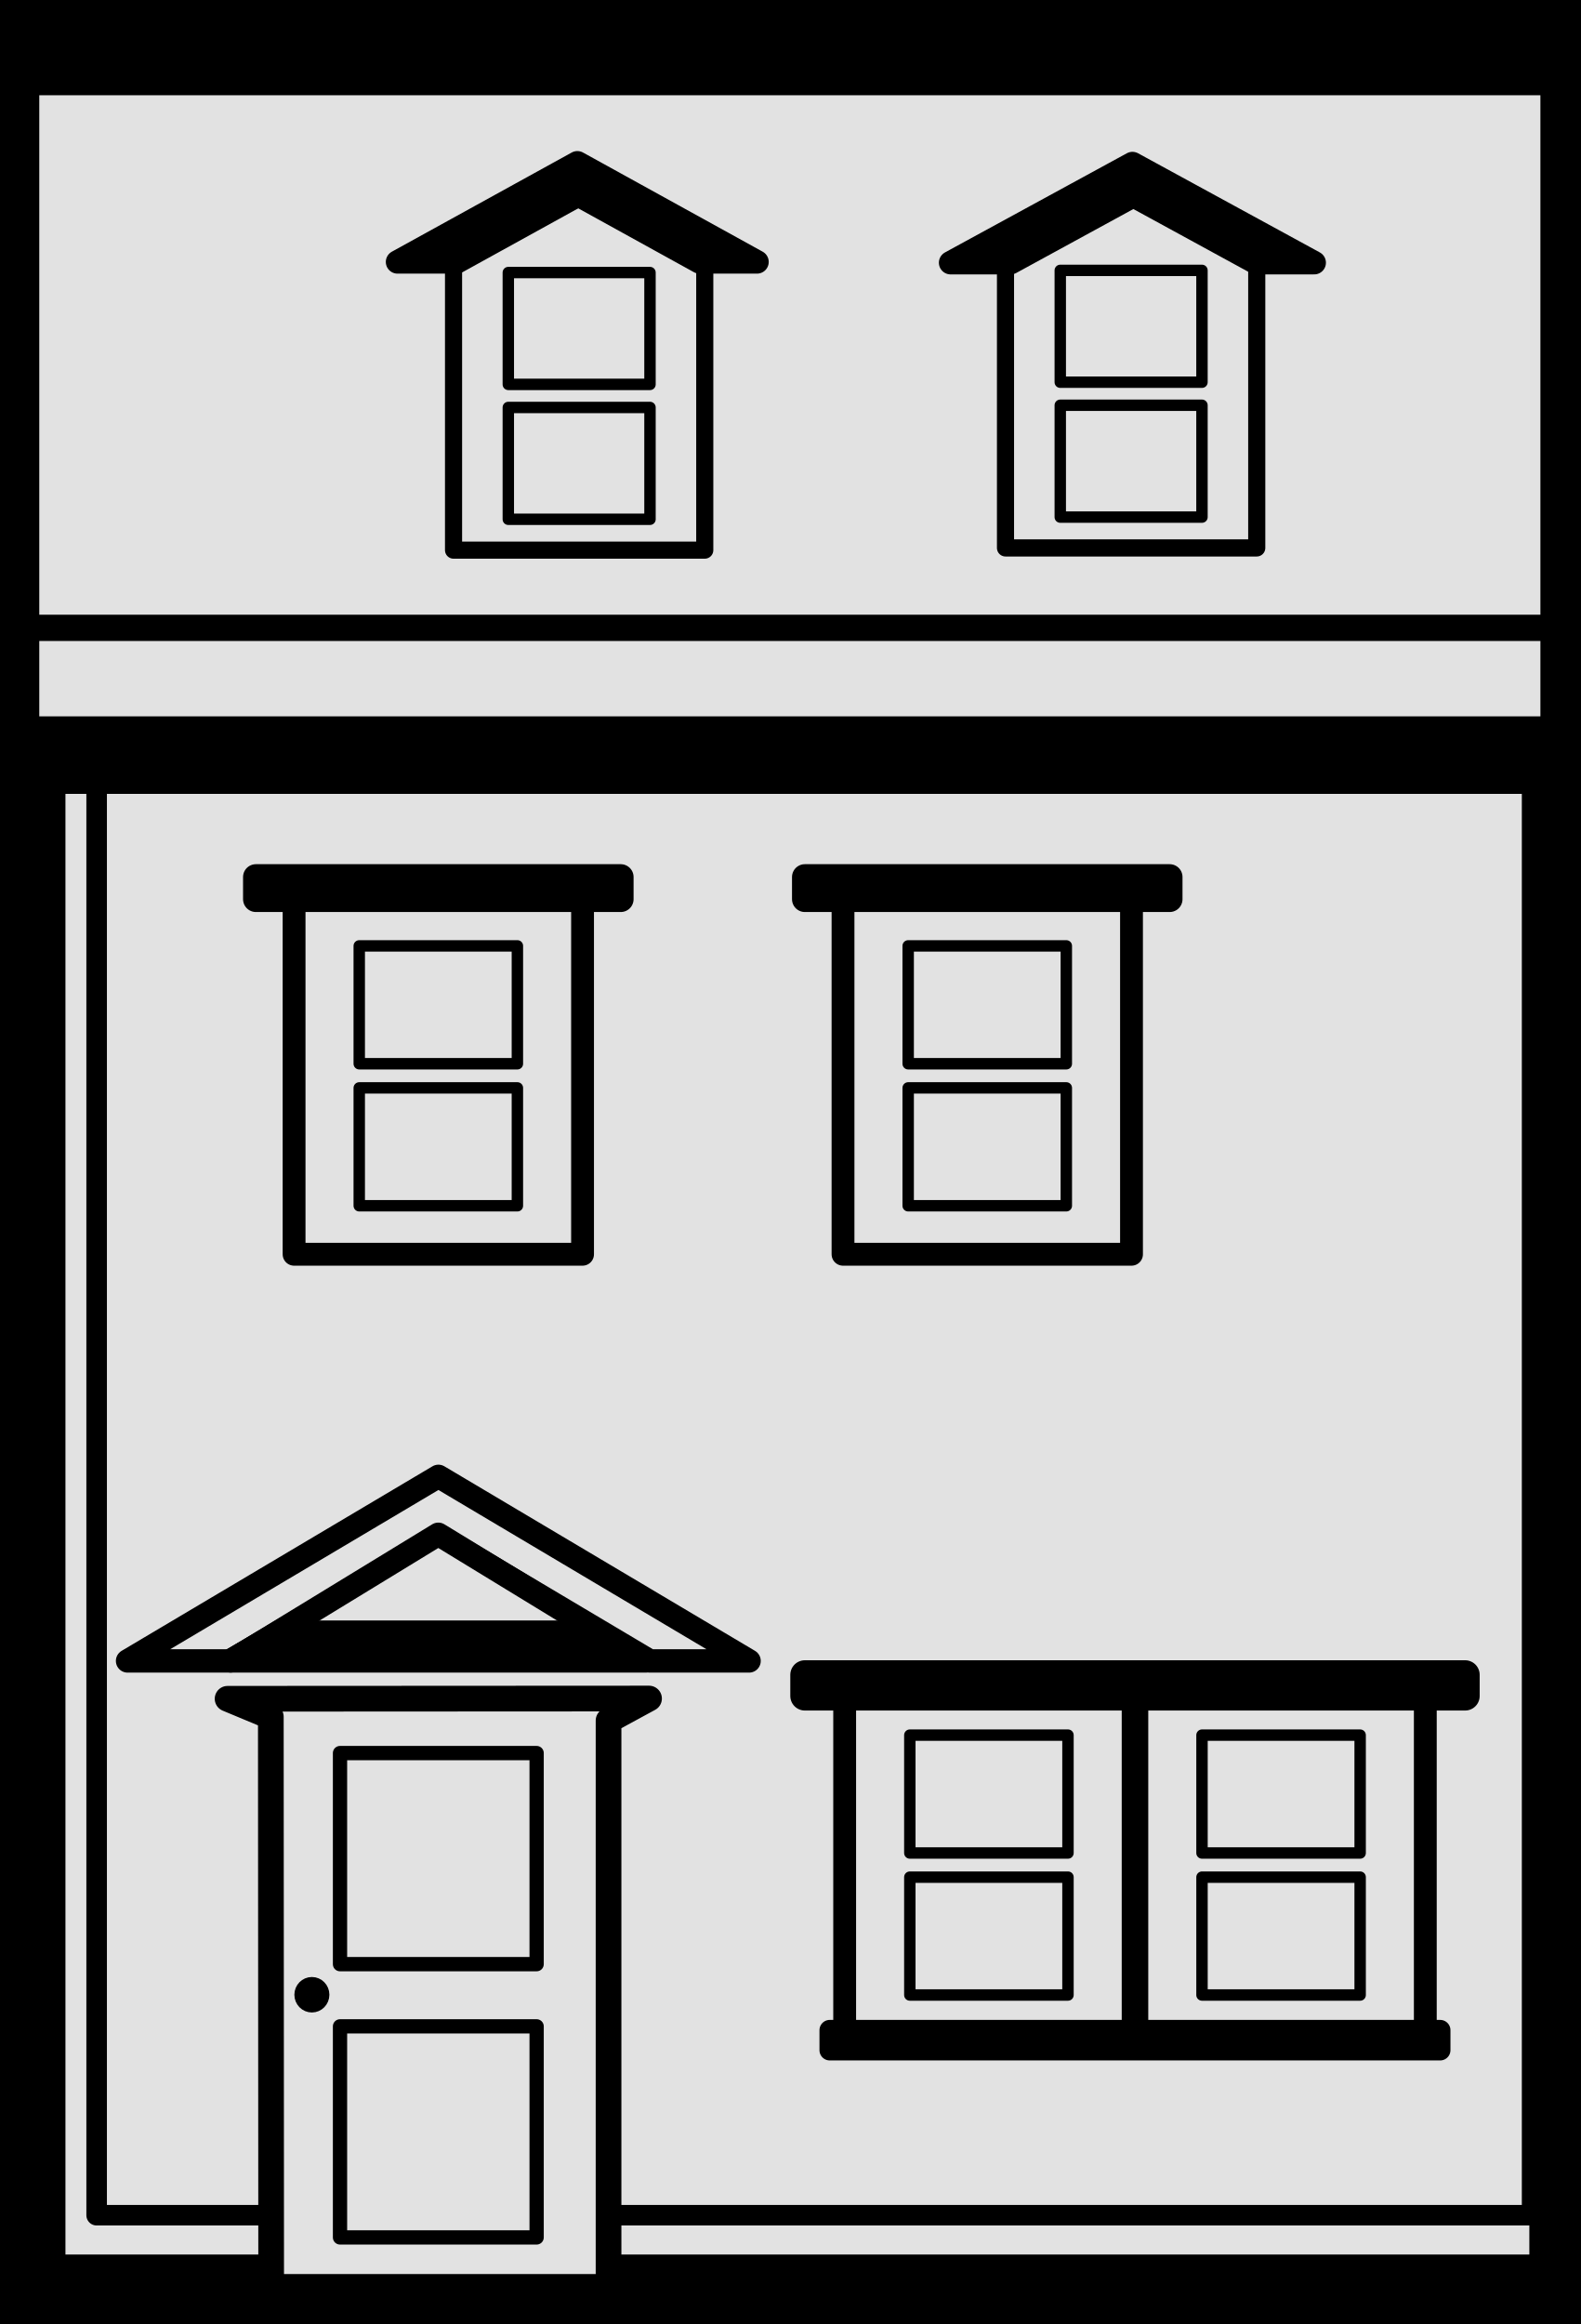
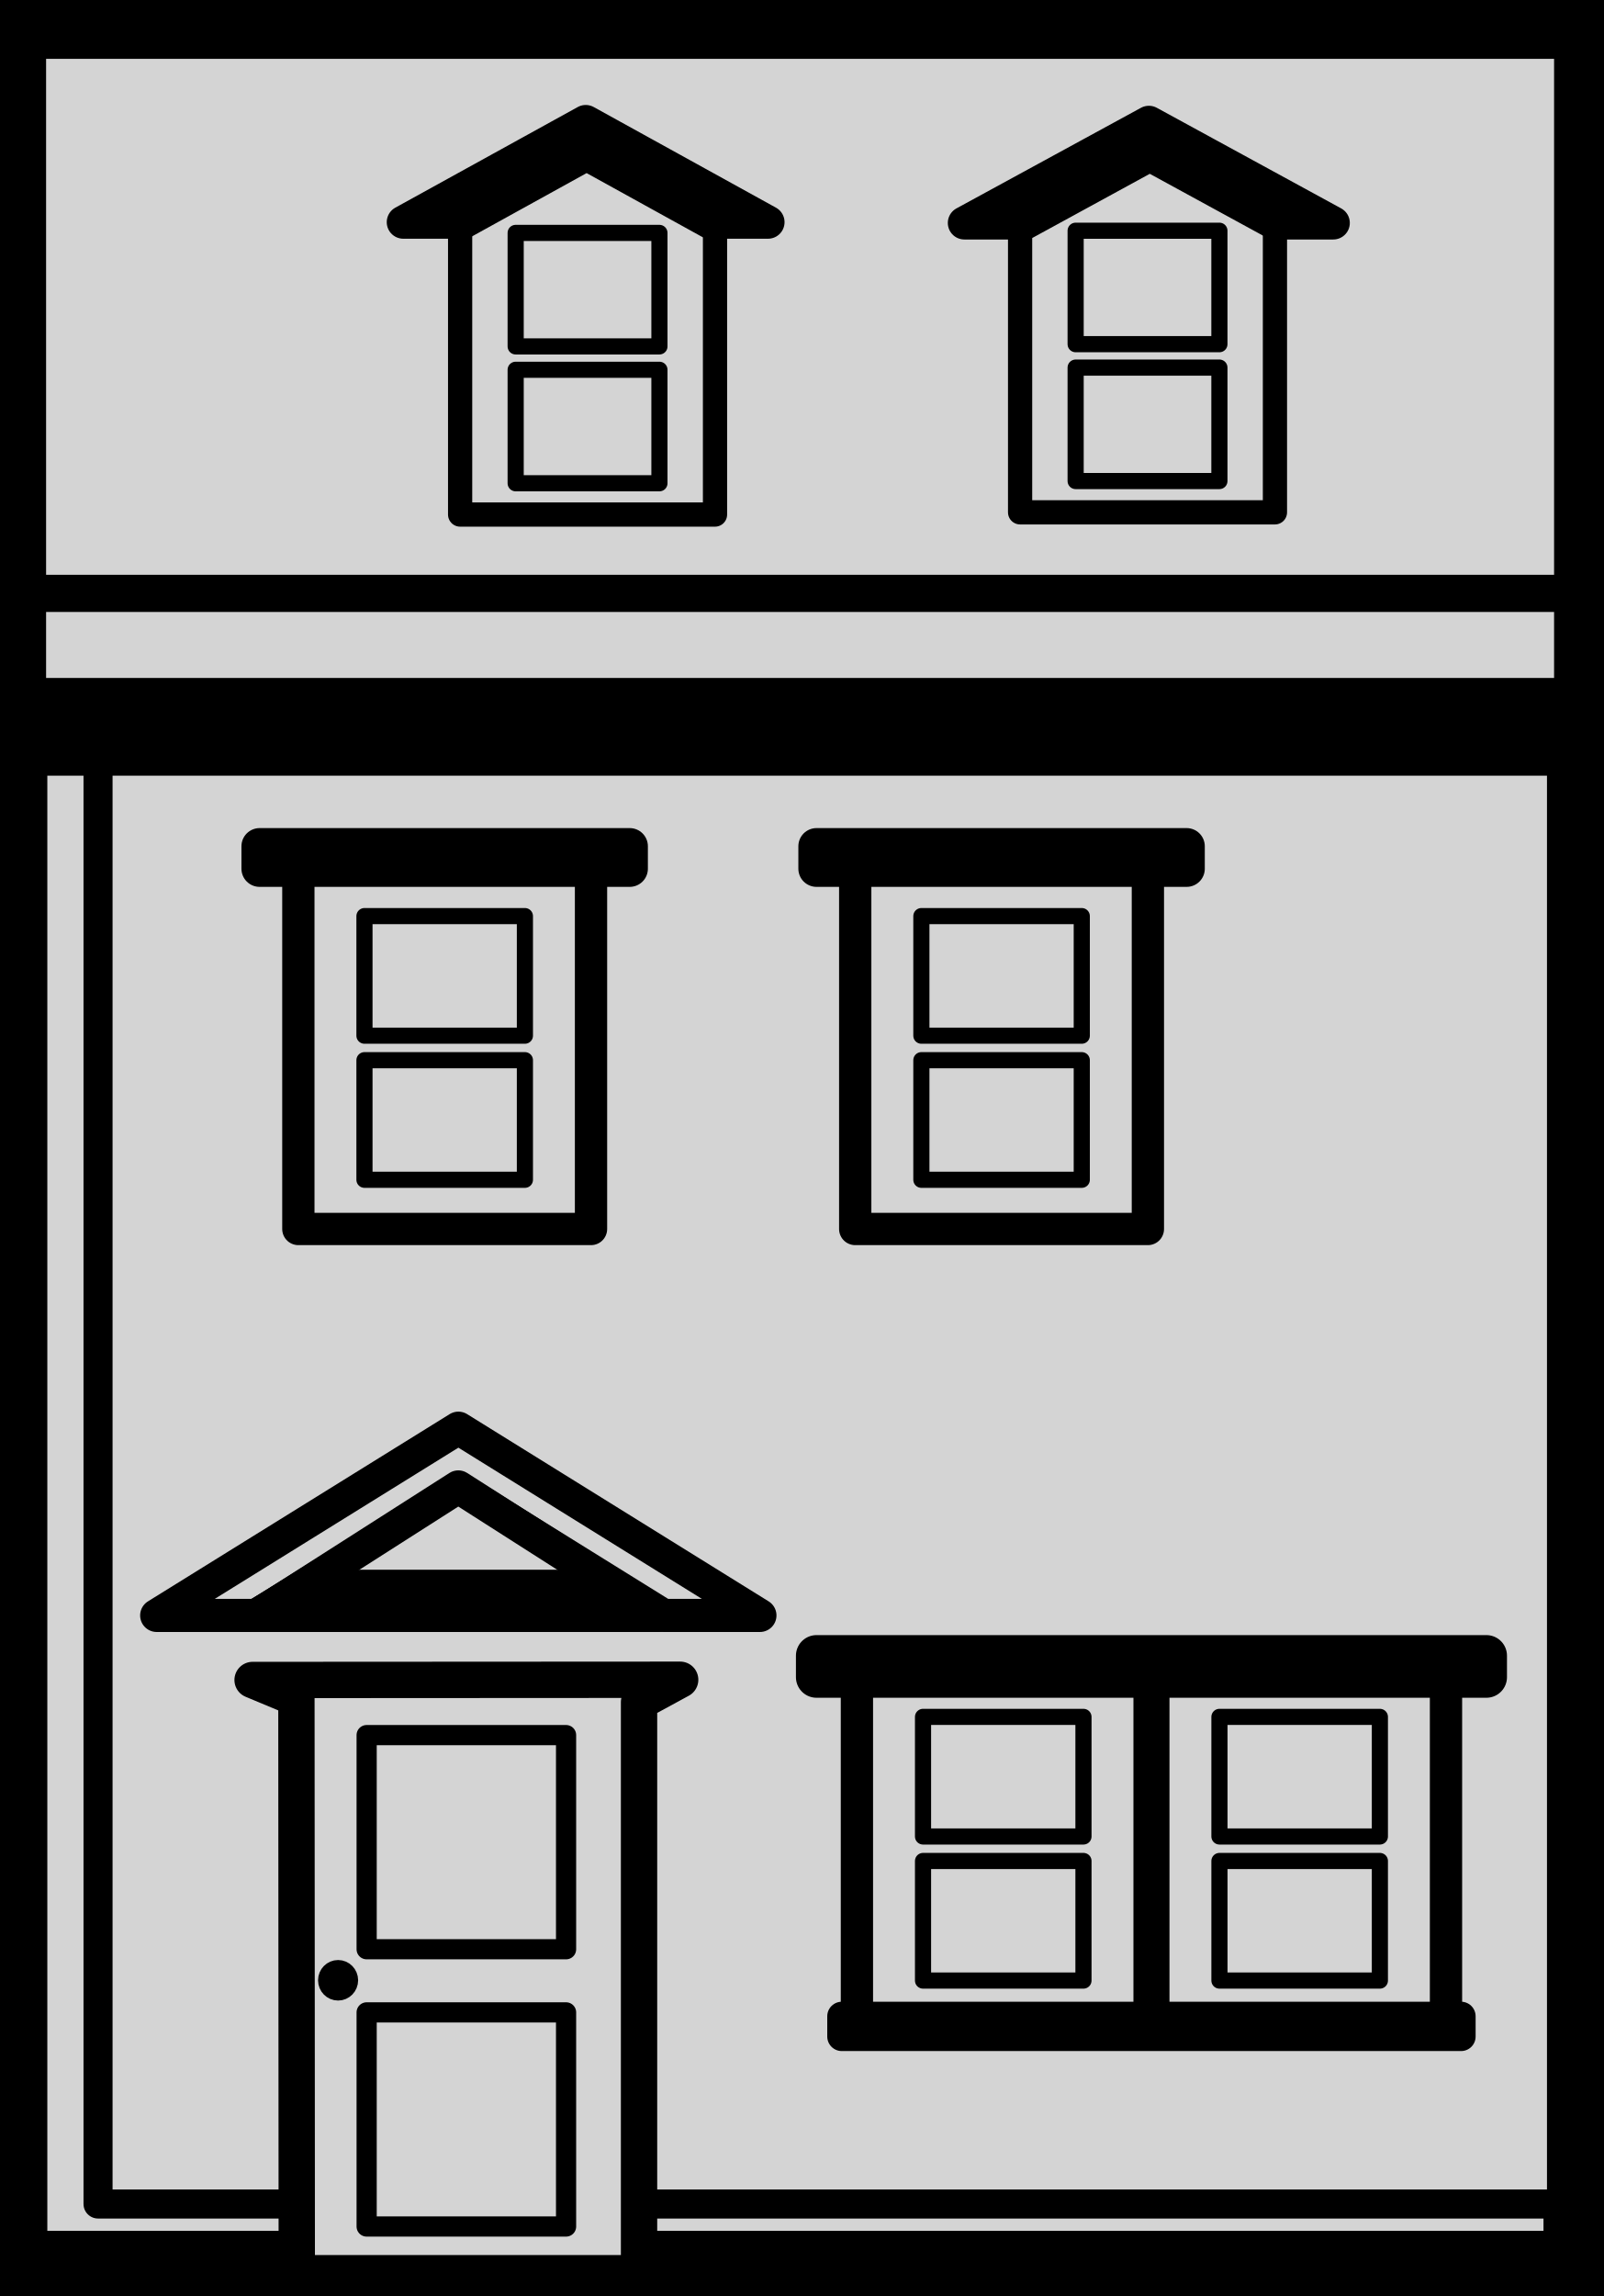
- <svg xmlns="http://www.w3.org/2000/svg" xmlns:ns1="http://vectornator.io" style="fill-rule:nonzero;clip-rule:evenodd;stroke-linecap:round;stroke-linejoin:round;" width="100%" height="100%" viewBox="0 0 55.39 81.414" version="1.1" xml:space="preserve">
+ <svg xmlns="http://www.w3.org/2000/svg" xmlns:ns1="http://vectornator.io" width="100%" height="100%" viewBox="0 0 39.74 56.87" version="1.1" xml:space="preserve" style="fill-rule:nonzero;clip-rule:evenodd;stroke-linecap:round;stroke-linejoin:round;">
  <defs />
  <g id="Layer 1" ns1:layerName="Layer 1">
-     <g opacity="1">
-       <path stroke-linejoin="round" fill="#e2e2e2" d="M0.321+24.253L54.896+24.253L54.896+80.12L0.321+80.12L0.321+24.253Z" stroke-linecap="round" stroke-width="2.281" opacity="1" stroke="#000000" />
-       <path stroke="#000000" stroke-width="0.72" opacity="1" stroke-linecap="round" fill="#e2e2e2" d="M3.386+23.923L53.681+23.923L53.681+77.603L3.386+77.603L3.386+23.923Z" stroke-linejoin="round" />
-       <path stroke-linejoin="round" d="M9.16857e-16+23.747L55.391+23.747L55.391+27.449L9.16857e-16+27.449L9.16857e-16+23.747Z" stroke="#000000" opacity="1" stroke-linecap="round" fill="#e2e2e2" stroke-width="0.724" />
-       <path opacity="1" stroke-width="2.605" stroke-linecap="round" fill="#000000" stroke="#000000" stroke-linejoin="round" d="M0.248+0.875L54.796+0.875L54.796+26.472L0.248+26.472L0.248+0.875Z" />
-       <path stroke-linecap="round" opacity="1" stroke-linejoin="round" d="M0.235+2.826L55.067+2.826L55.067+22.723L0.235+22.723L0.235+2.826Z" fill="#e2e2e2" stroke-width="1.02" stroke="#000000" />
-       <path stroke-width="0.92" d="M0.179+21.995L55.217+21.995L55.217+25.556L0.179+25.556L0.179+21.995Z" stroke="#000000" fill="#e2e2e2" stroke-linecap="round" stroke-linejoin="round" opacity="1" />
-       <path stroke="#000000" fill="#e2e2e2" opacity="1" d="M15.361+51.72L4.47+58.185L8.067+58.185L15.415+53.818L18.219+55.485L22.763+58.185L26.245+58.185L15.361+51.72Z" stroke-linejoin="round" stroke-linecap="round" stroke-width="0.82" />
-       <path stroke-linecap="round" d="M15.357+53.749L22.621+58.185L8.094+58.185L15.357+53.749Z" fill="#e2e2e2" stroke="#000000" opacity="1" stroke-width="0.82" stroke-linejoin="round" />
-       <path stroke-width="0.82" stroke-linecap="round" fill="#000000" opacity="1" d="M9.806+57.179L8.095+58.162L22.628+58.162L20.917+57.179L9.806+57.179Z" stroke-linejoin="round" stroke="#000000" />
-       <path stroke="#000000" opacity="1" stroke-linejoin="round" stroke-width="0.8" d="M10.304+31.075L20.411+31.075L20.411+43.939L10.304+43.939L10.304+31.075Z" fill="#e2e2e2" stroke-linecap="round" />
-       <path stroke="#000000" stroke-linecap="round" stroke-width="0.9" fill="#000000" d="M8.966+30.724L21.749+30.724L21.749+31.5L8.966+31.5L8.966+30.724Z" stroke-linejoin="round" opacity="1" />
-       <path stroke-linecap="round" stroke-width="0.4" opacity="1" fill="#e2e2e2" d="M12.587+33.136L18.128+33.136L18.128+37.265L12.587+37.265L12.587+33.136Z" stroke-linejoin="round" stroke="#000000" />
-       <path opacity="1" fill="#e2e2e2" stroke-linecap="round" d="M12.587+38.111L18.128+38.111L18.128+42.24L12.587+42.24L12.587+38.111Z" stroke-linejoin="round" stroke="#000000" stroke-width="0.4" />
-       <path stroke-linejoin="round" d="M29.537+31.075L39.645+31.075L39.645+43.939L29.537+43.939L29.537+31.075Z" fill="#e2e2e2" stroke-width="0.8" opacity="1" stroke-linecap="round" stroke="#000000" />
-       <path stroke-linejoin="round" d="M28.2+30.724L40.982+30.724L40.982+31.5L28.2+31.5L28.2+30.724Z" opacity="1" stroke-linecap="round" fill="#000000" stroke-width="0.9" stroke="#000000" />
-       <path opacity="1" fill="#e2e2e2" stroke-linejoin="round" stroke-linecap="round" d="M31.82+33.136L37.361+33.136L37.361+37.265L31.82+37.265L31.82+33.136Z" stroke="#000000" stroke-width="0.4" />
-       <path fill="#e2e2e2" opacity="1" d="M31.82+38.111L37.361+38.111L37.361+42.24L31.82+42.24L31.82+38.111Z" stroke-width="0.4" stroke-linecap="round" stroke="#000000" stroke-linejoin="round" />
-       <path stroke="#000000" stroke-linejoin="round" d="M29.595+58.724L39.702+58.724L39.702+71.589L29.595+71.589L29.595+68.054L29.595+58.724Z" stroke-linecap="round" stroke-width="0.8" fill="#e2e2e2" opacity="1" />
-       <path stroke-linecap="round" opacity="1" d="M31.878+60.785L37.419+60.785L37.419+64.914L31.878+64.914L31.878+60.785Z" fill="#e2e2e2" stroke="#000000" stroke-linejoin="round" stroke-width="0.4" />
-       <path opacity="1" stroke-linejoin="round" stroke-width="0.4" d="M31.878+65.76L37.419+65.76L37.419+69.889L31.878+69.889L31.878+65.76Z" stroke="#000000" stroke-linecap="round" fill="#e2e2e2" />
-       <path stroke-width="0.8" opacity="1" d="M39.832+58.724L49.939+58.724L49.939+71.589L39.832+71.589L39.832+58.724Z" fill="#e2e2e2" stroke-linejoin="round" stroke="#000000" stroke-linecap="round" />
-       <path opacity="1" stroke-width="0.4" fill="#e2e2e2" stroke-linecap="round" d="M42.115+60.785L47.656+60.785L47.656+64.914L42.115+64.914L42.115+60.785Z" stroke-linejoin="round" stroke="#000000" />
-       <path fill="#e2e2e2" opacity="1" stroke="#000000" stroke-width="0.4" stroke-linecap="round" d="M42.115+65.76L47.656+65.76L47.656+69.889L42.115+69.889L42.115+65.76Z" stroke-linejoin="round" />
-       <path stroke-linejoin="round" fill="#e2e2e2" stroke-width="1.02" opacity="1" d="M28.2+58.672L51.334+58.672L51.334+59.413L28.2+59.413L28.2+58.672Z" stroke="#000000" stroke-linecap="round" />
-       <path stroke-linecap="round" opacity="1" fill="#e2e2e2" stroke-linejoin="round" stroke-width="0.6" d="M15.891+8.467L20.284+6.967L24.693+8.467L24.693+19.272L15.891+19.272L15.891+8.467Z" stroke="#000000" />
-       <path stroke-linecap="round" opacity="1" stroke-width="0.4" stroke="#000000" fill="#e2e2e2" d="M17.81+14.274L22.774+14.274L22.774+18.191L17.81+18.191L17.81+14.274Z" stroke-linejoin="round" />
-       <path stroke-width="0.4" d="M17.81+9.548L22.774+9.548L22.774+13.466L17.81+13.466L17.81+9.548Z" fill="#e2e2e2" stroke="#000000" stroke-linejoin="round" stroke-linecap="round" opacity="1" />
-       <path d="M20.229+5.702L13.928+9.176L16.009+9.176L20.26+6.83L24.51+9.176L26.524+9.176L20.229+5.702Z" stroke-width="0.82" stroke-linecap="round" stroke-linejoin="round" fill="#000000" stroke="#000000" opacity="1" />
-       <path opacity="1" stroke-width="0.6" stroke-linecap="round" d="M35.23+8.391L39.624+6.891L44.033+8.391L44.033+19.195L35.23+19.195L35.23+8.391Z" fill="#e2e2e2" stroke="#000000" stroke-linejoin="round" />
-       <path stroke-linejoin="round" stroke="#000000" stroke-linecap="round" d="M37.149+14.197L42.114+14.197L42.114+18.115L37.149+18.115L37.149+14.197Z" opacity="1" stroke-width="0.4" fill="#e2e2e2" />
-       <path d="M37.149+9.472L42.114+9.472L42.114+13.389L37.149+13.389L37.149+9.472Z" stroke="#000000" stroke-width="0.4" fill="#e2e2e2" stroke-linejoin="round" opacity="1" stroke-linecap="round" />
-       <path opacity="1" stroke-linejoin="round" fill="#000000" d="M39.678+5.729L33.306+9.203L35.41+9.203L39.71+6.856L44.009+9.203L46.047+9.203L39.678+5.729Z" stroke-width="0.82" stroke="#000000" stroke-linecap="round" />
-       <path opacity="1" stroke-linecap="round" fill="#e2e2e2" stroke-linejoin="round" stroke-width="0.9" d="M7.974+59.511L22.741+59.503L21.322+60.274L21.322+80.291L9.501+80.291L9.489+60.142L7.974+59.511Z" stroke="#000000" />
-       <path stroke-width="0.5" stroke="#000000" d="M11.913+61.413L18.802+61.413L18.802+68.808L11.913+68.808L11.913+61.413Z" stroke-linecap="round" stroke-linejoin="round" opacity="1" fill="#e2e2e2" />
-       <path fill="#000000" stroke-linecap="round" d="M10.514+69.879C10.514+69.646+10.699+69.458+10.928+69.458C11.156+69.458+11.341+69.646+11.341+69.879C11.341+70.112+11.156+70.301+10.928+70.301C10.699+70.301+10.514+70.112+10.514+69.879Z" stroke-linejoin="round" stroke-width="0.4" opacity="1" stroke="#000000" />
-       <path opacity="1" stroke="#000000" stroke-linecap="round" fill="#e2e2e2" d="M11.913+70.987L18.802+70.987L18.802+78.381L11.913+78.381L11.913+70.987Z" stroke-linejoin="round" stroke-width="0.5" />
-       <path stroke-width="1.52" opacity="1" stroke-linecap="round" stroke-linejoin="round" fill="#e2e2e2" d="M54.344+26.824L55.205+26.824L55.205+80.219L54.344+80.219L54.344+26.824Z" stroke="#000000" />
-       <path fill="#e2e2e2" stroke-linecap="round" opacity="1" stroke-width="1.52" d="M55.215+80.424L55.215+80.785L0.255+80.785L0.255+80.424L55.215+80.424Z" stroke-linejoin="round" stroke="#000000" />
-       <path fill="#e2e2e2" stroke-width="0.724" opacity="1" stroke="#000000" stroke-linejoin="round" stroke-linecap="round" d="M0.041+0L0.603+0L0.603+25.981L0.041+25.981L0.041+0Z" />
-       <path stroke-linecap="round" stroke-width="0.724" opacity="1" stroke="#000000" fill="#e2e2e2" d="M54.916+1.506L55.063+1.506L55.063+26.264L54.916+26.264L54.916+1.506Z" stroke-linejoin="round" />
-       <path stroke-linejoin="round" stroke-linecap="round" opacity="1" fill="#000000" stroke-width="0.72" stroke="#000000" d="M29.072+71.121L50.46+71.121L50.46+71.821L29.072+71.821L29.072+71.121Z" />
-       <path stroke-linecap="round" fill="#000000" stroke-width="1.52" stroke="#000000" stroke-linejoin="round" d="M0.117+26.997L1.533+26.997L1.533+79.853L0.117+79.853L0.117+26.997Z" opacity="1" />
-       <path opacity="1" fill="#000000" stroke-width="1.52" stroke="#000000" stroke-linecap="round" d="M0.513+2.298L0.616+2.298L0.616+50.689L0.513+50.689L0.513+2.298Z" stroke-linejoin="round" />
-       <path fill="#000000" d="M54.732+1.064L54.893+1.064L54.893+47.541L54.732+47.541L54.732+1.064Z" stroke-width="1.52" opacity="1" stroke-linecap="round" stroke-linejoin="round" stroke="#000000" />
-     </g>
+     <path stroke-linejoin="round" opacity="1" fill="#d4d4d4" stroke-linecap="round" stroke-width="2.281" d="M0.032+16.319L39.382+16.319L39.382+56.397L0.032+56.397L0.032+16.319Z" stroke="#000000" />
+     <path stroke-linejoin="round" stroke-linecap="round" stroke="#000000" stroke-width="0.72" d="M2.429+16.082L38.688+16.082L38.688+54.591L2.429+54.591L2.429+16.082Z" fill="#d4d4d4" opacity="1" />
+     <path stroke-width="0.724" stroke-linejoin="round" d="M0+15.955L39.737+15.955L39.737+18.611L0+18.611L0+15.955Z" stroke-linecap="round" opacity="1" stroke="#000000" fill="#e2e2e2" />
+     <path opacity="1" stroke-width="2.605" stroke-linecap="round" fill="#000000" stroke="#000000" stroke-linejoin="round" d="M0.178+0.786L39.31+0.786L39.31+17.91L0.178+17.91L0.178+0.786Z" />
+     <path stroke-linecap="round" stroke="#000000" stroke-linejoin="round" opacity="1" d="M0.168+0.947L39.504+0.947L39.504+15.221L0.168+15.221L0.168+0.947Z" fill="#d4d4d4" stroke-width="1.02" />
+     <path fill="#d4d4d4" stroke="#000000" d="M0.129+14.698L39.612+14.698L39.612+17.253L0.129+17.253L0.129+14.698Z" opacity="1" stroke-linejoin="round" stroke-linecap="round" stroke-width="0.92" />
+     <path stroke="#000000" d="M11.357+35.375L3.882+40.013L6.351+40.013L11.394+36.88L13.319+38.075L16.438+40.013L18.828+40.013L11.357+35.375Z" stroke-linejoin="round" stroke-linecap="round" opacity="1" stroke-width="0.82" fill="#d4d4d4" />
+     <path opacity="1" stroke-linecap="round" d="M11.355+36.83L16.34+40.013L6.37+40.013L11.355+36.83Z" fill="#d4d4d4" stroke-width="0.82" stroke="#000000" stroke-linejoin="round" />
+     <path opacity="1" stroke-linecap="round" stroke-width="0.82" stroke="#000000" fill="#000000" d="M7.544+39.291L6.37+39.996L16.345+39.996L15.171+39.291L7.544+39.291Z" stroke-linejoin="round" />
+     <path fill="#d4d4d4" opacity="1" stroke="#000000" stroke-linecap="round" stroke-linejoin="round" stroke-width="0.8" d="M7.392+21.212L14.643+21.212L14.643+30.441L7.392+30.441L7.392+21.212Z" />
+     <path d="M6.432+20.961L15.602+20.961L15.602+21.517L6.432+21.517L6.432+20.961Z" stroke-linecap="round" stroke-width="0.9" opacity="1" stroke="#000000" fill="#000000" stroke-linejoin="round" />
+     <path fill="#d4d4d4" stroke="#000000" stroke-width="0.4" opacity="1" stroke-linecap="round" stroke-linejoin="round" d="M9.03+22.691L13.005+22.691L13.005+25.653L9.03+25.653L9.03+22.691Z" />
+     <path d="M9.03+26.26L13.005+26.26L13.005+29.222L9.03+29.222L9.03+26.26Z" fill="#d4d4d4" stroke-width="0.4" stroke-linecap="round" stroke-linejoin="round" stroke="#000000" opacity="1" />
+     <path fill="#d4d4d4" d="M21.189+21.212L28.44+21.212L28.44+30.441L21.189+30.441L21.189+21.212Z" opacity="1" stroke-linecap="round" stroke-width="0.8" stroke="#000000" stroke-linejoin="round" />
+     <path stroke-linecap="round" opacity="1" stroke="#000000" stroke-linejoin="round" stroke-width="0.9" fill="#000000" d="M20.23+20.961L29.4+20.961L29.4+21.517L20.23+21.517L20.23+20.961Z" />
+     <path stroke="#000000" opacity="1" d="M22.828+22.691L26.802+22.691L26.802+25.653L22.828+25.653L22.828+22.691Z" fill="#d4d4d4" stroke-width="0.4" stroke-linecap="round" stroke-linejoin="round" />
+     <path stroke-linecap="round" fill="#d4d4d4" opacity="1" stroke-width="0.4" stroke-linejoin="round" d="M22.828+26.26L26.802+26.26L26.802+29.222L22.828+29.222L22.828+26.26Z" stroke="#000000" />
+     <path stroke-linejoin="round" fill="#d4d4d4" d="M21.231+41.047L28.482+41.047L28.482+50.276L21.231+50.276L21.231+47.741L21.231+41.047Z" stroke-width="0.8" stroke-linecap="round" stroke="#000000" opacity="1" />
+     <path opacity="1" fill="#d4d4d4" stroke-width="0.4" stroke-linejoin="round" stroke-linecap="round" stroke="#000000" d="M22.869+42.526L26.844+42.526L26.844+45.488L22.869+45.488L22.869+42.526Z" />
+     <path stroke-linecap="round" d="M22.869+46.095L26.844+46.095L26.844+49.057L22.869+49.057L22.869+46.095Z" stroke-width="0.4" opacity="1" stroke="#000000" fill="#d4d4d4" stroke-linejoin="round" />
+     <path opacity="1" fill="#d4d4d4" stroke-width="0.8" stroke-linejoin="round" stroke-linecap="round" d="M28.575+41.047L35.826+41.047L35.826+50.276L28.575+50.276L28.575+41.047Z" stroke="#000000" />
+     <path fill="#d4d4d4" stroke-width="0.4" d="M30.213+42.526L34.188+42.526L34.188+45.488L30.213+45.488L30.213+42.526Z" stroke-linejoin="round" stroke-linecap="round" opacity="1" stroke="#000000" />
+     <path d="M30.213+46.095L34.188+46.095L34.188+49.057L30.213+49.057L30.213+46.095Z" stroke-linecap="round" stroke-linejoin="round" fill="#d4d4d4" stroke="#000000" stroke-width="0.4" opacity="1" />
+     <path opacity="1" stroke-linecap="round" stroke-linejoin="round" stroke-width="1.02" d="M20.23+41.01L36.827+41.01L36.827+41.542L20.23+41.542L20.23+41.01Z" stroke="#000000" fill="#e2e2e2" />
+     <path fill="#d4d4d4" stroke-width="0.6" stroke-linejoin="round" opacity="1" stroke="#000000" d="M11.4+4.994L14.552+3.918L17.715+4.994L17.715+12.745L11.4+12.745L11.4+4.994Z" stroke-linecap="round" />
+     <path stroke-width="0.4" opacity="1" stroke="#000000" stroke-linecap="round" fill="#d4d4d4" stroke-linejoin="round" d="M12.776+9.159L16.338+9.159L16.338+11.97L12.776+11.97L12.776+9.159Z" />
+     <path stroke-width="0.4" d="M12.776+5.769L16.338+5.769L16.338+8.58L12.776+8.58L12.776+5.769Z" stroke-linecap="round" stroke-linejoin="round" fill="#d4d4d4" opacity="1" stroke="#000000" />
+     <path stroke="#000000" stroke-linejoin="round" fill="#000000" d="M14.512+3.01L9.992+5.503L11.485+5.503L14.534+3.819L17.583+5.503L19.028+5.503L14.512+3.01Z" opacity="1" stroke-width="0.82" stroke-linecap="round" />
+     <path fill="#d4d4d4" stroke-width="0.6" stroke-linecap="round" stroke="#000000" d="M25.274+4.939L28.425+3.863L31.588+4.939L31.588+12.69L25.274+12.69L25.274+4.939Z" opacity="1" stroke-linejoin="round" />
+     <path stroke-linecap="round" stroke="#000000" fill="#d4d4d4" stroke-width="0.4" d="M26.65+9.105L30.212+9.105L30.212+11.915L26.65+11.915L26.65+9.105Z" opacity="1" stroke-linejoin="round" />
+     <path d="M26.65+5.715L30.212+5.715L30.212+8.525L26.65+8.525L26.65+5.715Z" stroke="#000000" stroke-linecap="round" opacity="1" stroke-linejoin="round" stroke-width="0.4" fill="#d4d4d4" />
+     <path stroke-linecap="round" opacity="1" stroke-width="0.82" d="M28.465+3.03L23.893+5.522L25.403+5.522L28.487+3.838L31.572+5.522L33.033+5.522L28.465+3.03Z" stroke="#000000" stroke-linejoin="round" fill="#000000" />
+     <path opacity="1" fill="#d4d4d4" stroke-linecap="round" stroke-linejoin="round" stroke="#000000" d="M6.258+41.612L16.852+41.606L15.833+42.16L15.833+56.519L7.353+56.519L7.344+42.065L6.258+41.612Z" stroke-width="0.9" />
+     <path stroke="#000000" d="M9.084+42.977L14.025+42.977L14.025+48.281L9.084+48.281L9.084+42.977Z" fill="#d4d4d4" stroke-linejoin="round" stroke-width="0.5" opacity="1" stroke-linecap="round" />
+     <path d="M8.08+49.05C8.08+48.883+8.213+48.748+8.377+48.748C8.54+48.748+8.673+48.883+8.673+49.05C8.673+49.217+8.54+49.352+8.377+49.352C8.213+49.352+8.08+49.217+8.08+49.05Z" stroke-linecap="round" stroke="#000000" opacity="1" fill="#000000" stroke-linejoin="round" stroke-width="0.4" />
+     <path stroke-linejoin="round" stroke-width="0.5" stroke="#000000" fill="#d4d4d4" d="M9.084+49.845L14.025+49.845L14.025+55.149L9.084+55.149L9.084+49.845Z" opacity="1" stroke-linecap="round" />
+     <path stroke="#000000" stroke-linejoin="round" stroke-width="1.52" d="M39.395+18.163L39.603+18.163L39.603+56.467L39.395+56.467L39.395+18.163Z" fill="#e2e2e2" stroke-linecap="round" opacity="1" />
+     <path stroke-linecap="round" stroke-width="1.52" fill="#e2e2e2" stroke="#000000" stroke-linejoin="round" d="M39.611+56.615L39.611+56.874L0.183+56.874L0.183+56.615L39.611+56.615Z" opacity="1" />
+     <path stroke-linecap="round" opacity="1" stroke="#000000" stroke-width="0.724" fill="#e2e2e2" d="M0.03+0.247L0.44+0.247L0.44+17.558L0.03+17.558L0.03+0.247Z" stroke-linejoin="round" />
+     <path d="M39.396+0L39.501+0L39.501+17.761L39.396+17.761L39.396+0Z" stroke-linecap="round" fill="#e2e2e2" opacity="1" stroke-linejoin="round" stroke="#000000" stroke-width="0.724" />
+     <path stroke="#000000" stroke-linejoin="round" d="M20.856+49.941L36.2+49.941L36.2+50.443L20.856+50.443L20.856+49.941Z" fill="#000000" stroke-width="0.72" stroke-linecap="round" opacity="1" />
+     <path stroke-width="1.52" fill="#000000" d="M0.084+18.287L0.359+18.287L0.359+56.206L0.084+56.206L0.084+18.287Z" stroke-linecap="round" stroke-linejoin="round" stroke="#000000" opacity="1" />
+     <path stroke-linecap="round" stroke="#000000" fill="#000000" opacity="1" stroke-width="1.52" stroke-linejoin="round" d="M0.368+0.568L0.382+0.568L0.382+35.308L0.368+35.308L0.368+0.568Z" />
+     <path fill="#000000" stroke-linejoin="round" stroke-linecap="round" d="M39.264+0.861L39.379+0.861L39.379+33.025L39.264+33.025L39.264+0.861Z" opacity="1" stroke="#000000" stroke-width="1.52" />
  </g>
</svg>
